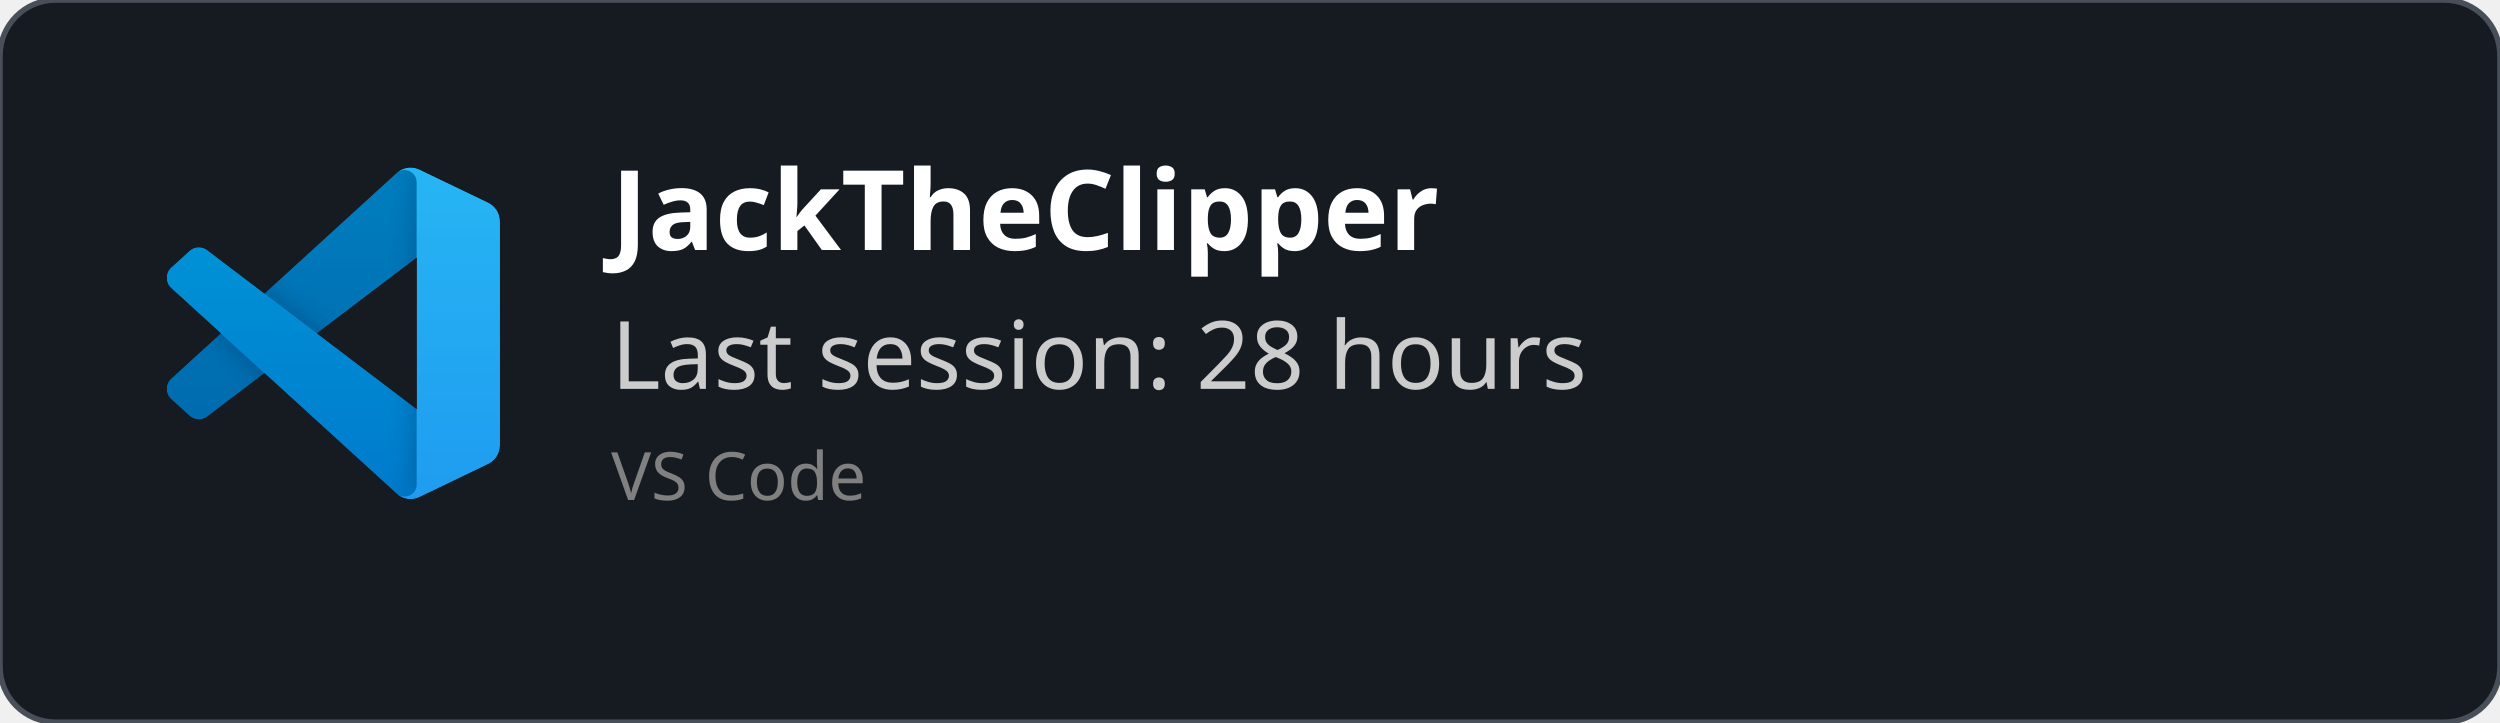
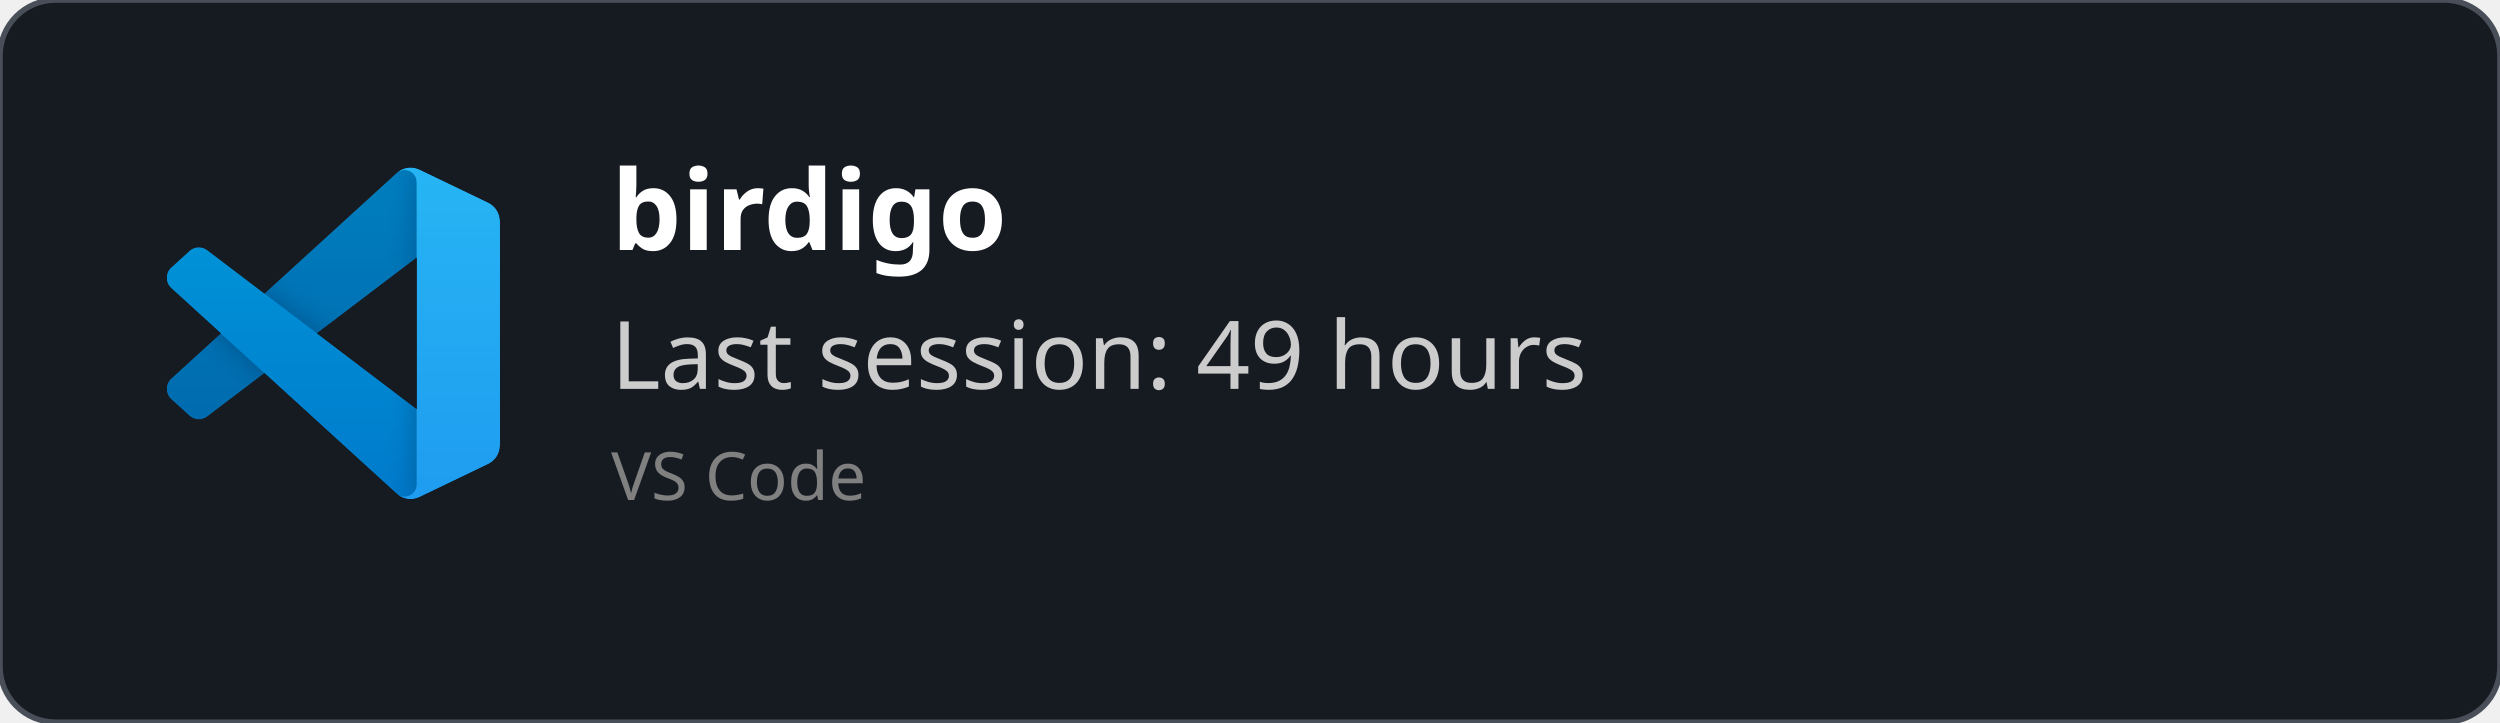
<svg xmlns="http://www.w3.org/2000/svg" width="450" height="130" viewBox="0 0 450 130" fill="none" role="img">
  <style>
    *{
        font-family: 'Segoe UI', Ubuntu, monospace
    }
    </style>
  <defs>
    <clipPath id="horizontalClip" x="20" y="20" width="500" height="200">
      <rect x="90" y="20" width="300" height="50" />
    </clipPath>
  </defs>
  <rect width="450" height="130" fill="rgba(22,27,34)" stroke="#484f58" stroke-width="1" fill-opacity="1" stroke-opacity="1" x="0" y="0" rx="10px" ry="10px">
    </rect>
  <svg width="60" height="60" x="30" y="30" viewBox="0 0 100 100" fill="none" id="vscode">
    <mask id="mask0" mask-type="alpha" maskUnits="userSpaceOnUse" x="0" y="0" width="100" height="100">
      <path fill-rule="evenodd" clip-rule="evenodd" d="M70.912 99.317C72.487 99.931 74.283 99.891 75.873 99.126L96.461 89.22C98.624 88.179 100 85.989 100 83.587V16.413C100 14.011 98.624 11.822 96.461 10.781L75.873 0.874C73.786 -0.13 71.345 0.116 69.513 1.447C69.252 1.637 69.003 1.849 68.769 2.083L29.355 38.041L12.187 25.01C10.589 23.797 8.354 23.896 6.869 25.246L1.363 30.255C-0.453 31.906 -0.455 34.763 1.359 36.417L16.247 50L1.359 63.583C-0.455 65.237 -0.453 68.094 1.363 69.745L6.869 74.754C8.354 76.104 10.589 76.204 12.187 74.99L29.355 61.959L68.769 97.917C69.392 98.541 70.125 99.01 70.912 99.317ZM75.015 27.299L45.109 50L75.015 72.701V27.299Z" fill="white" />
    </mask>
    <g mask="url(#mask0)">
      <path d="M96.461 10.796L75.857 0.876C73.472 -0.273 70.622 0.212 68.75 2.083L1.299 63.583C-0.516 65.237 -0.514 68.094 1.303 69.745L6.813 74.754C8.298 76.104 10.535 76.204 12.134 74.99L93.361 13.37C96.086 11.303 100 13.246 100 16.667V16.427C100 14.027 98.625 11.838 96.461 10.796Z" fill="#0065A9" />
      <g filter="url(#filter0_d)">
        <path d="M96.461 89.204L75.857 99.124C73.472 100.273 70.622 99.788 68.75 97.917L1.299 36.417C-0.516 34.763 -0.514 31.906 1.303 30.255L6.813 25.246C8.298 23.896 10.535 23.796 12.134 25.009L93.361 86.63C96.086 88.697 100 86.754 100 83.333V83.573C100 85.974 98.625 88.162 96.461 89.204Z" fill="#007ACC" />
      </g>
      <g filter="url(#filter1_d)">
        <path d="M75.858 99.126C73.472 100.274 70.622 99.788 68.75 97.917C71.056 100.223 75 98.59 75 95.328V4.672C75 1.41 71.056 -0.223 68.75 2.083C70.622 0.211 73.472 -0.274 75.858 0.874L96.459 10.781C98.623 11.822 100 14.011 100 16.413V83.587C100 85.989 98.623 88.179 96.459 89.22L75.858 99.126Z" fill="#1F9CF0" />
      </g>
      <g style="mix-blend-mode:overlay" opacity="0.25">
        <path fill-rule="evenodd" clip-rule="evenodd" d="M70.851 99.317C72.426 99.931 74.222 99.891 75.812 99.126L96.4 89.22C98.563 88.179 99.939 85.989 99.939 83.587V16.413C99.939 14.011 98.564 11.822 96.4 10.781L75.812 0.874C73.725 -0.13 71.284 0.116 69.453 1.447C69.191 1.637 68.942 1.849 68.708 2.083L29.294 38.041L12.126 25.01C10.528 23.796 8.293 23.896 6.809 25.246L1.302 30.255C-0.513 31.906 -0.515 34.763 1.298 36.417L16.186 50L1.298 63.583C-0.515 65.237 -0.513 68.094 1.302 69.745L6.809 74.754C8.293 76.104 10.528 76.204 12.126 74.99L29.294 61.959L68.708 97.917C69.332 98.54 70.064 99.01 70.851 99.317ZM74.954 27.299L45.048 50L74.954 72.701V27.299Z" fill="url(#paint0_linear)" />
      </g>
    </g>
    <defs>
      <filter id="filter0_d" x="-8.394" y="15.829" width="116.727" height="92.246" filterUnits="userSpaceOnUse" color-interpolation-filters="sRGB">
        <feFlood flood-opacity="0" result="BackgroundImageFix" />
        <feColorMatrix in="SourceAlpha" type="matrix" values="0 0 0 0 0 0 0 0 0 0 0 0 0 0 0 0 0 0 127 0" />
        <feOffset />
        <feGaussianBlur stdDeviation="4.167" />
        <feColorMatrix type="matrix" values="0 0 0 0 0 0 0 0 0 0 0 0 0 0 0 0 0 0 0.25 0" />
        <feBlend mode="overlay" in2="BackgroundImageFix" result="effect1_dropShadow" />
        <feBlend mode="normal" in="SourceGraphic" in2="effect1_dropShadow" result="shape" />
      </filter>
      <filter id="filter1_d" x="60.417" y="-8.076" width="47.917" height="116.151" filterUnits="userSpaceOnUse" color-interpolation-filters="sRGB">
        <feFlood flood-opacity="0" result="BackgroundImageFix" />
        <feColorMatrix in="SourceAlpha" type="matrix" values="0 0 0 0 0 0 0 0 0 0 0 0 0 0 0 0 0 0 127 0" />
        <feOffset />
        <feGaussianBlur stdDeviation="4.167" />
        <feColorMatrix type="matrix" values="0 0 0 0 0 0 0 0 0 0 0 0 0 0 0 0 0 0 0.25 0" />
        <feBlend mode="overlay" in2="BackgroundImageFix" result="effect1_dropShadow" />
        <feBlend mode="normal" in="SourceGraphic" in2="effect1_dropShadow" result="shape" />
      </filter>
      <linearGradient id="paint0_linear" x1="49.939" y1="0.258" x2="49.939" y2="99.742" gradientUnits="userSpaceOnUse">
        <stop stop-color="white" />
        <stop offset="1" stop-color="white" stop-opacity="0" />
      </linearGradient>
    </defs>
  </svg>
  <text x="110" y="45" font-size="20" clip-path="url(#horizontalClip)" font-weight="bold" font-family="Ubuntu" fill="white">
-     JackTheClipper
+     birdigo
    </text>
  <text x="110" y="70" font-size="17px" font-family="Ubuntu" fill="#ccc">
-     Last session: 28 hours
+     Last session: 49 hours
    </text>
  <text x="110" y="90" font-size="12px" font-family="Ubuntu" fill="grey">
    VS Code
    </text>
</svg>
